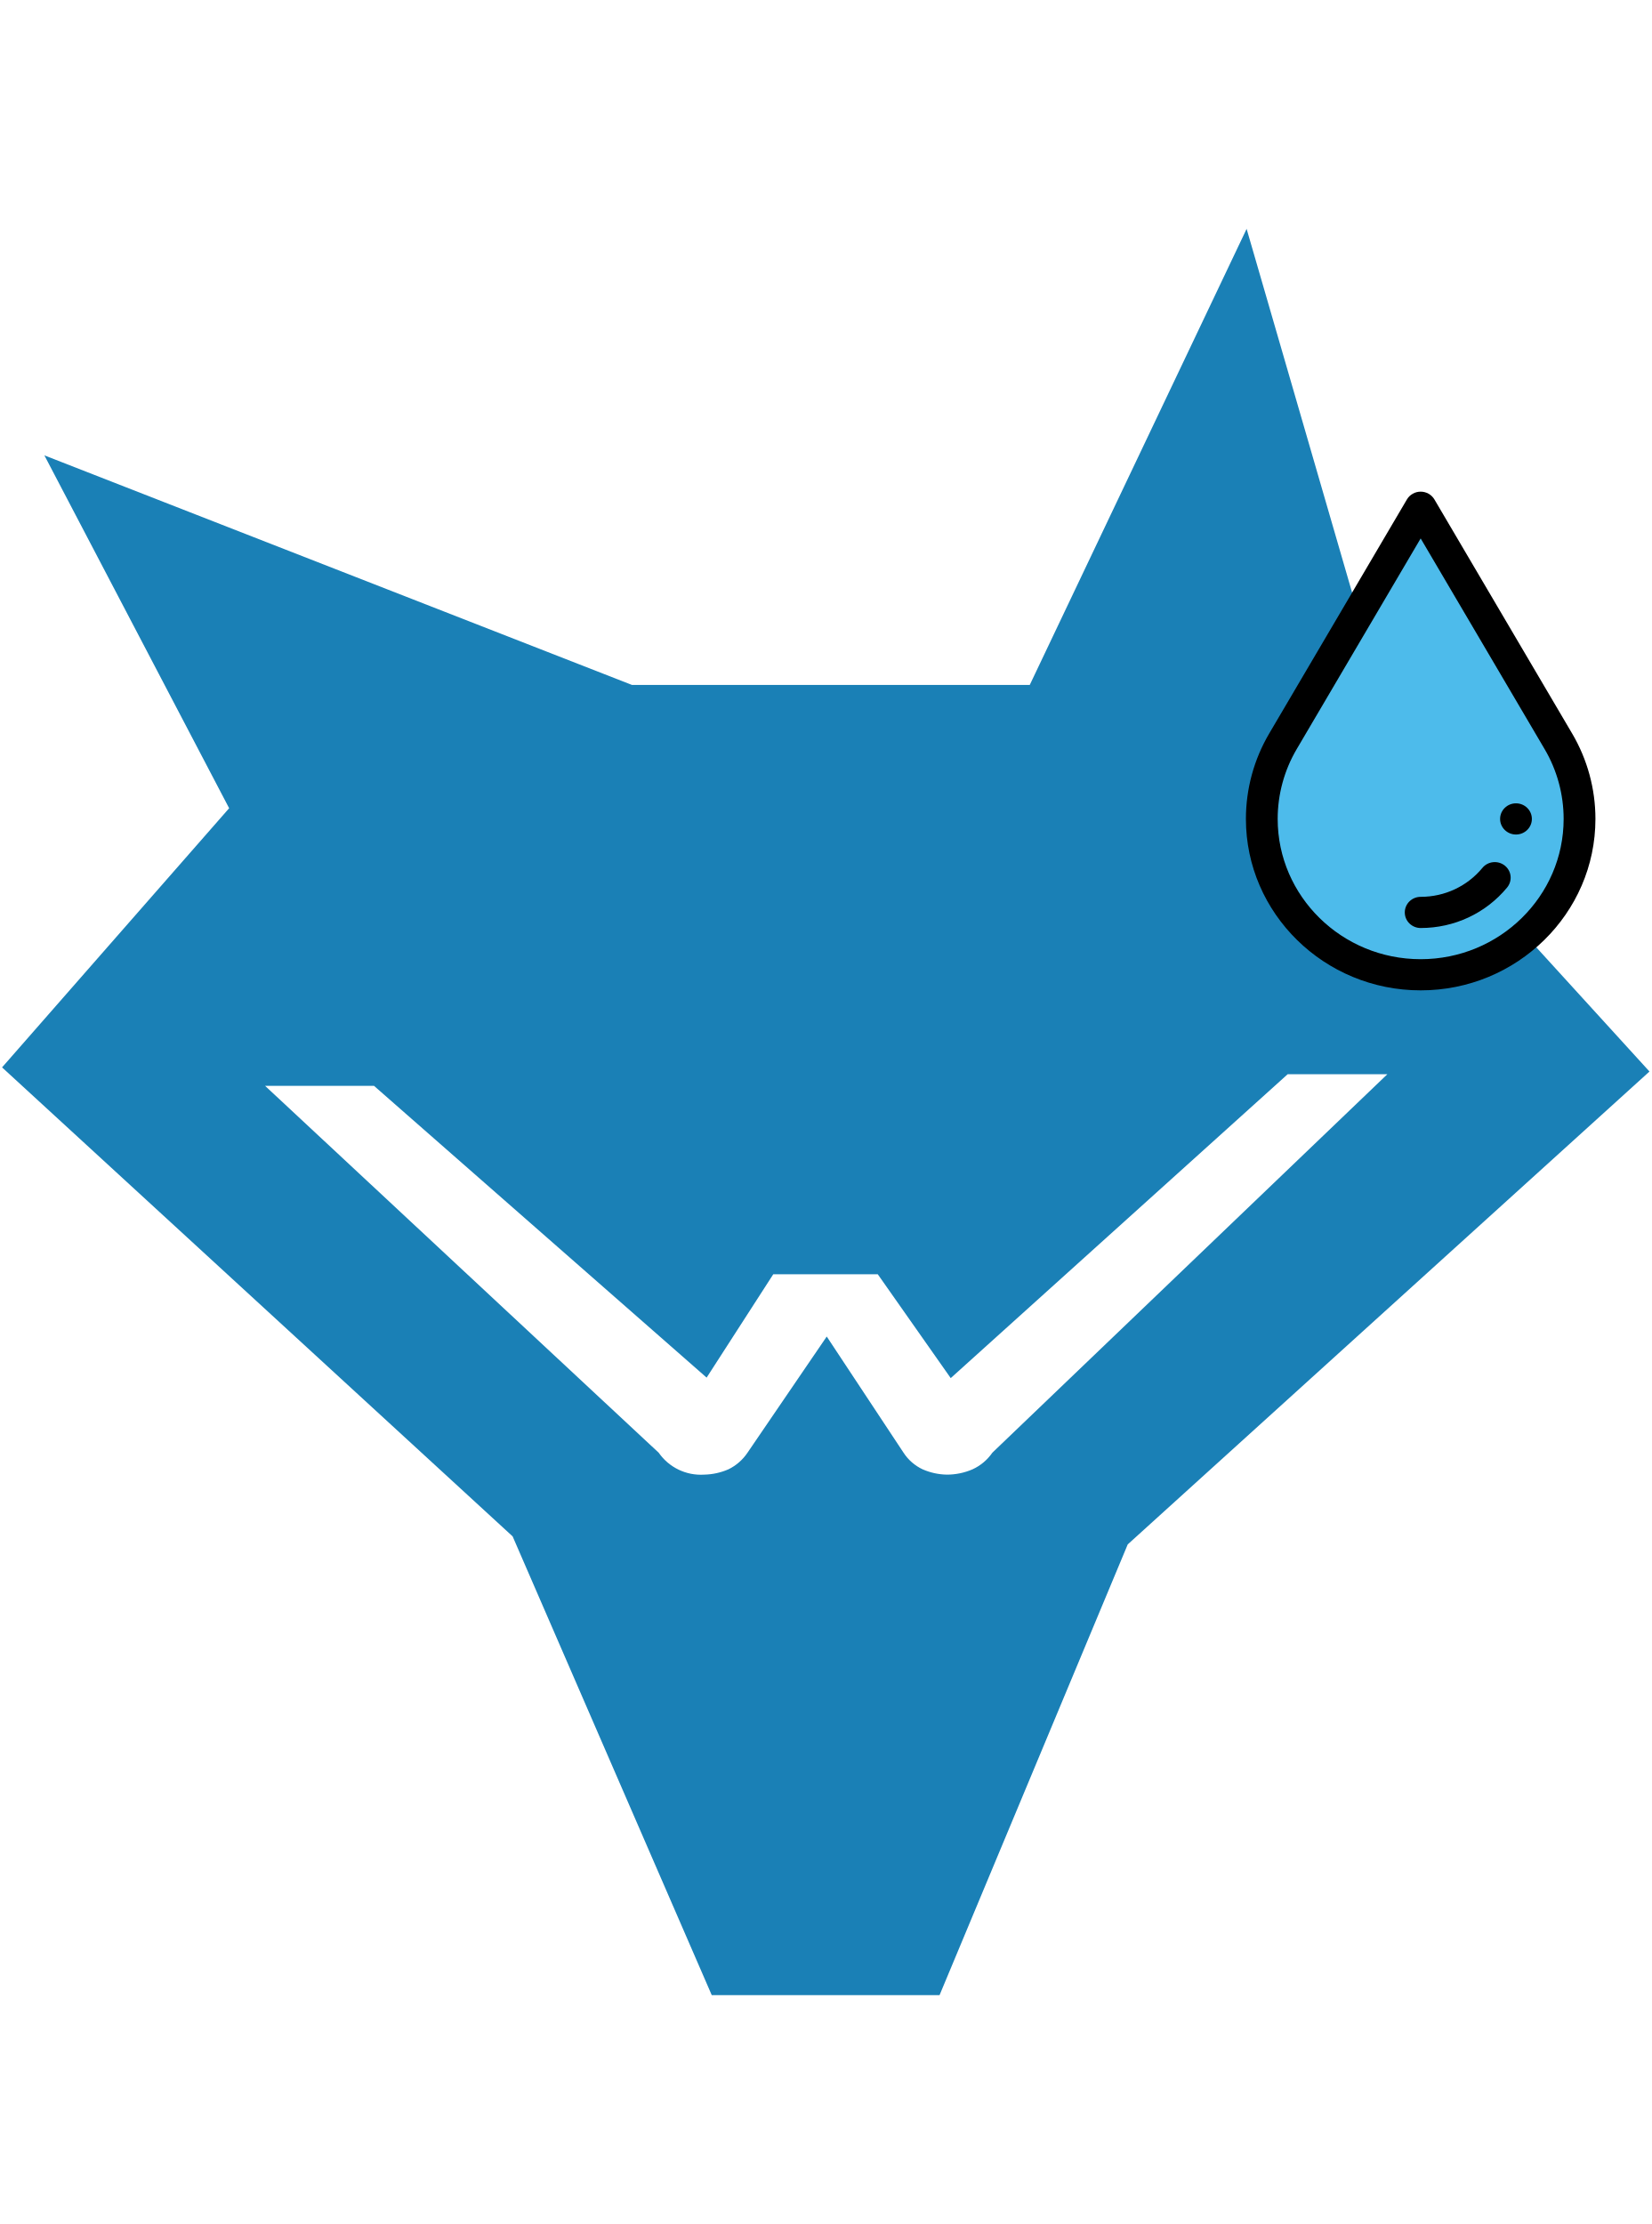
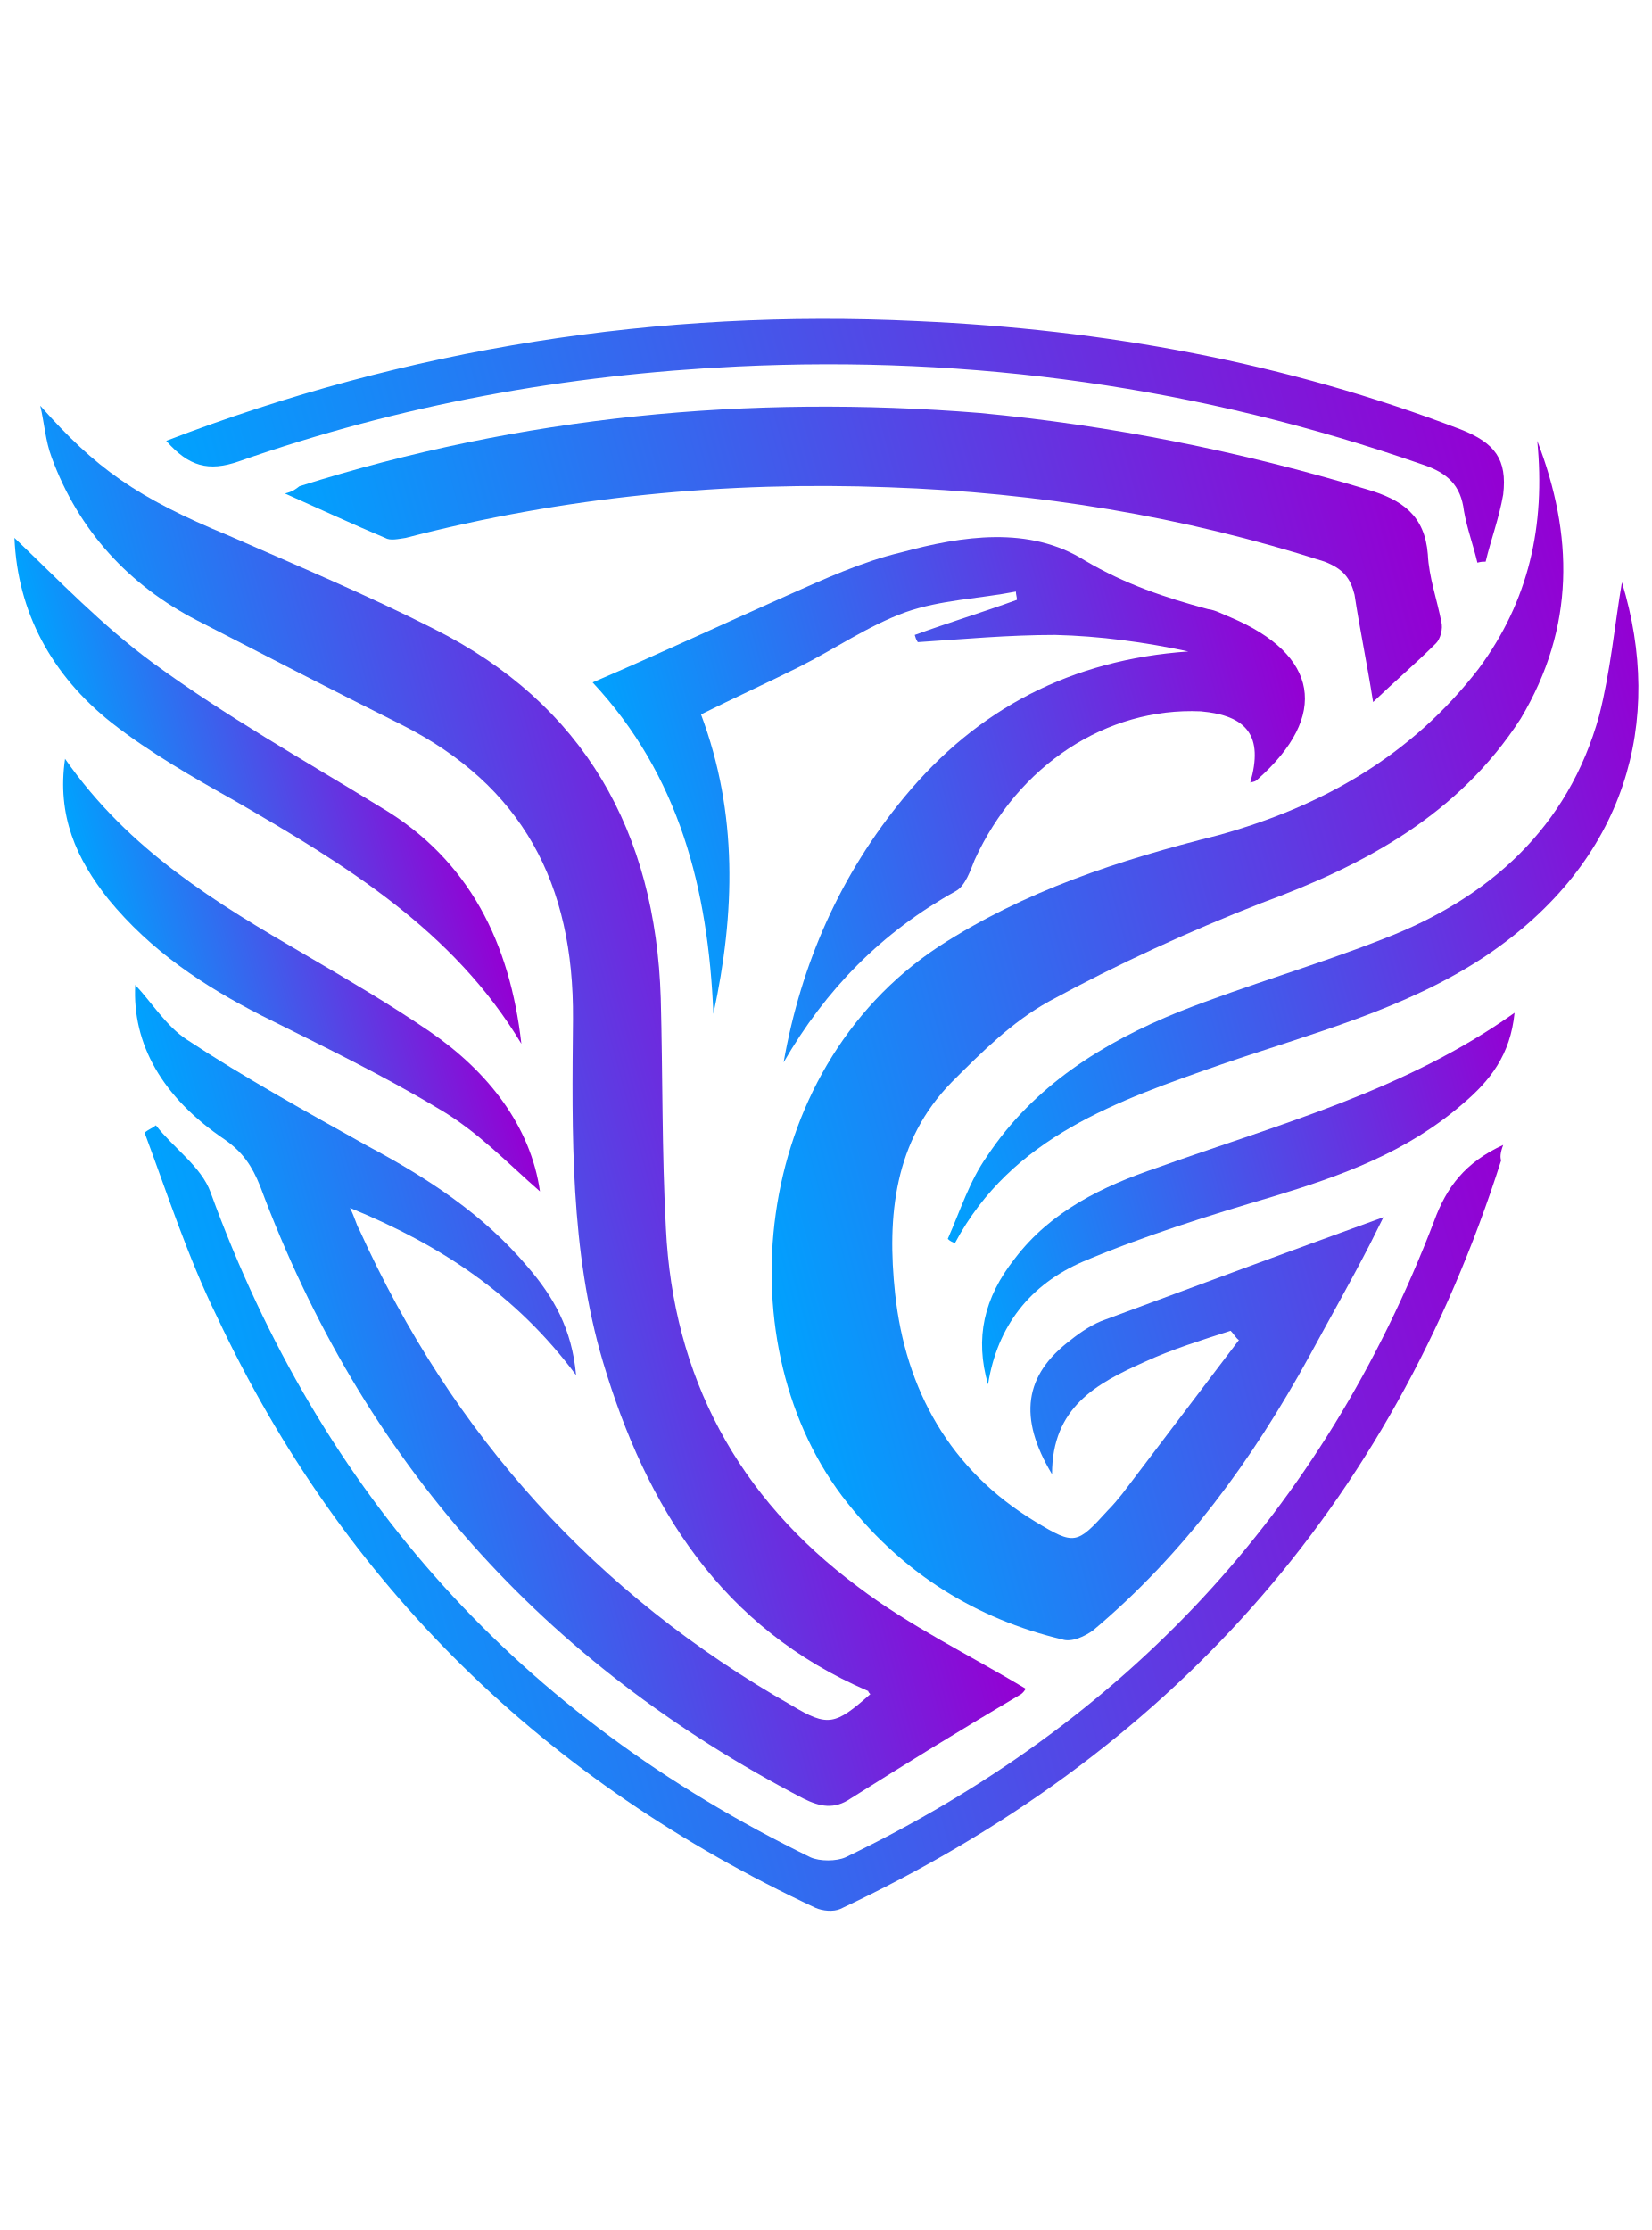
- <svg xmlns="http://www.w3.org/2000/svg" width="160.4" height="216">
-   <style type="text/css">.st0{fill:#1A80B6;}</style>
+ <svg xmlns="http://www.w3.org/2000/svg" version="1.1" id="Layer_1" x="0px" y="0px" viewBox="0 0 160 216" style="enable-background:new 0 0 160 216;" xml:space="preserve">
+   <style type="text/css">
+ 	.st0{fill:url(#SVGID_1_);}
+ 	.st1{fill:url(#SVGID_2_);}
+ 	.st2{fill:url(#SVGID_3_);}
+ 	.st3{fill:url(#SVGID_4_);}
+ 	.st4{fill:url(#SVGID_5_);}
+ 	.st5{fill:url(#SVGID_6_);}
+ 	.st6{fill:url(#SVGID_7_);}
+ 	.st7{fill:url(#SVGID_8_);}
+ 	.st8{fill:url(#SVGID_9_);}
+ 	.st9{fill:url(#SVGID_10_);}
+ 	.st10{fill:url(#SVGID_11_);}
+ 	.st11{fill:url(#SVGID_12_);}
+ 	.st12{fill:url(#SVGID_13_);}
+ 	.st13{fill:url(#SVGID_14_);}
+ 	.st14{fill:url(#SVGID_15_);}
+ 	.st15{fill:url(#SVGID_16_);}
+ 	.st16{fill:url(#SVGID_17_);}
+ 	.st17{fill:url(#SVGID_18_);}
+ 	.st18{fill:url(#SVGID_19_);}
+ 	.st19{fill:url(#SVGID_20_);}
+ 	.st20{fill:url(#SVGID_21_);}
+ 	.st21{fill:url(#SVGID_22_);}
+ 	.st22{fill:url(#SVGID_23_);}
+ 	.st23{fill:url(#SVGID_24_);}
+ 	.st24{fill:url(#SVGID_25_);}
+ 	.st25{fill:url(#SVGID_26_);}
+ 	.st26{fill:url(#SVGID_27_);}
+ 	.st27{fill:url(#SVGID_28_);}
+ 	.st28{fill:url(#SVGID_29_);}
+ 	.st29{fill:url(#SVGID_30_);}
+ 	.st30{fill:url(#SVGID_31_);}
+ 	.st31{fill:url(#SVGID_32_);}
+ 	.st32{fill:url(#SVGID_33_);}
+ 	.st33{fill:url(#SVGID_34_);}
+ 	.st34{fill:url(#SVGID_35_);}
+ 	.st35{fill:url(#SVGID_36_);}
+ 	.st36{fill:url(#SVGID_37_);}
+ 	.st37{fill:url(#SVGID_38_);}
+ 	.st38{fill:url(#SVGID_39_);}
+ 	.st39{fill:url(#SVGID_40_);}
+ 	.st40{fill:#343C45;}
+ 	.st41{fill:#52585E;}
+ 	.st42{fill:url(#SVGID_41_);}
+ 	.st43{fill:url(#SVGID_42_);}
+ 	.st44{fill:url(#SVGID_43_);}
+ 	.st45{fill:url(#SVGID_44_);}
+ 	.st46{fill:url(#SVGID_45_);}
+ 	.st47{fill:url(#SVGID_46_);}
+ 	.st48{fill:url(#SVGID_47_);}
+ 	.st49{fill:url(#SVGID_48_);}
+ 	.st50{fill:url(#SVGID_49_);}
+ 	.st51{fill:url(#SVGID_50_);}
+ </style>
  <g>
-     <rect fill="none" id="canvas_background" height="402" width="582" y="-1" x="-1" />
-   </g>
-   <g>
-     <path id="svg_1" d="m121.074,22.227l-21.063,44.297l-38.63,0l-57.07,-22.297l17.943,34.269l-22.054,25.171l49.587,45.549l19.339,44.557l22.125,0l18.276,-43.778l50.673,-45.927l-22.574,-24.77l-16.553,-57.072zm-24.699,118.867a4.723,4.723 0 0 1 -1.913,1.606a6.234,6.234 0 0 1 -2.503,0.519a6.092,6.092 0 0 1 -2.361,-0.519a4.486,4.486 0 0 1 -1.842,-1.606l-7.462,-11.287l-7.698,11.287a4.723,4.723 0 0 1 -1.842,1.606a6.187,6.187 0 0 1 -2.361,0.519a4.982,4.982 0 0 1 -4.416,-2.125l-38.229,-35.632l10.579,0l32.302,28.335l6.47,-10.035l10.153,0l7.084,10.083l32.727,-29.516l9.681,0l-38.371,36.765z" class="st0" />
-     <g stroke="null" id="svg_41">
-       <path stroke="null" id="svg_18" fill="#4DBBEB" d="m151.355,72.002c1.342,2.281 2.052,4.888 2.052,7.534c0,8.347 -6.922,15.137 -15.43,15.137s-15.43,-6.79 -15.43,-15.137c0,-2.646 0.71,-5.253 2.052,-7.534l13.378,-22.737l13.378,22.737z" />
-       <path stroke="null" id="svg_20" d="m147.235,78.022c-0.852,0 -1.543,0.678 -1.543,1.514s0.691,1.514 1.543,1.514s1.543,-0.678 1.543,-1.514s-0.691,-1.514 -1.543,-1.514z" />
-       <path stroke="null" id="svg_24" d="m152.691,71.245l-13.378,-22.737c-0.276,-0.468 -0.785,-0.757 -1.336,-0.757s-1.061,0.289 -1.336,0.757l-13.377,22.737c-1.478,2.511 -2.259,5.378 -2.259,8.29c0,9.181 7.614,16.651 16.973,16.651s16.973,-7.47 16.973,-16.651c0,-2.913 -0.781,-5.779 -2.259,-8.29zm-14.714,21.914c-7.657,0 -13.887,-6.111 -13.887,-13.623c0,-2.382 0.638,-4.725 1.846,-6.777l12.041,-20.466l12.041,20.466c1.207,2.052 1.845,4.395 1.845,6.777c0,7.512 -6.23,13.623 -13.887,13.623z" />
-       <path stroke="null" id="svg_25" d="m146.145,84.067c-0.662,-0.526 -1.634,-0.426 -2.17,0.223c-1.476,1.788 -3.662,2.813 -5.997,2.813c-0.852,0 -1.543,0.678 -1.543,1.514s0.691,1.514 1.543,1.514c3.27,0 6.33,-1.434 8.395,-3.935c0.536,-0.65 0.434,-1.603 -0.228,-2.129z" />
-       <g stroke="null" transform="matrix(0.1542969,0,0,0.1513701,-69.26795,-107.0417) " id="svg_26" />
-       <g stroke="null" transform="matrix(0.1542969,0,0,0.1513701,-69.26795,-107.0417) " id="svg_27" />
-       <g stroke="null" transform="matrix(0.1542969,0,0,0.1513701,-69.26795,-107.0417) " id="svg_28" />
-       <g stroke="null" transform="matrix(0.1542969,0,0,0.1513701,-69.26795,-107.0417) " id="svg_29" />
-       <g stroke="null" transform="matrix(0.1542969,0,0,0.1513701,-69.26795,-107.0417) " id="svg_30" />
-       <g stroke="null" transform="matrix(0.1542969,0,0,0.1513701,-69.26795,-107.0417) " id="svg_31" />
-       <g stroke="null" transform="matrix(0.1542969,0,0,0.1513701,-69.26795,-107.0417) " id="svg_32" />
-       <g stroke="null" transform="matrix(0.1542969,0,0,0.1513701,-69.26795,-107.0417) " id="svg_33" />
-       <g stroke="null" transform="matrix(0.1542969,0,0,0.1513701,-69.26795,-107.0417) " id="svg_34" />
-       <g stroke="null" transform="matrix(0.1542969,0,0,0.1513701,-69.26795,-107.0417) " id="svg_35" />
-       <g stroke="null" transform="matrix(0.1542969,0,0,0.1513701,-69.26795,-107.0417) " id="svg_36" />
-       <g stroke="null" transform="matrix(0.1542969,0,0,0.1513701,-69.26795,-107.0417) " id="svg_37" />
-       <g stroke="null" transform="matrix(0.1542969,0,0,0.1513701,-69.26795,-107.0417) " id="svg_38" />
-       <g stroke="null" transform="matrix(0.1542969,0,0,0.1513701,-69.26795,-107.0417) " id="svg_39" />
-       <g stroke="null" transform="matrix(0.1542969,0,0,0.1513701,-69.26795,-107.0417) " id="svg_40" />
-     </g>
+     <linearGradient id="SVGID_1_" gradientUnits="userSpaceOnUse" x1="17.148" y1="103.013" x2="81.099" y2="120.148" gradientTransform="matrix(1 0 0 -1 0 216.7898)">
+       <stop offset="0" style="stop-color:#00A2FE" />
+       <stop offset="1" style="stop-color:#9400D3" />
+     </linearGradient>
+     <path class="st0" d="M84.3,164.1c-3.4,3-4.1,3.2-7.6,1.1c-19-10.8-32.9-26.2-41.9-46.1c-0.3-0.5-0.4-1.1-0.9-2.1   c8.8,3.6,16.1,8.4,21.9,16.2c-0.4-4.5-2.2-7.6-4.7-10.5c-4.3-5.1-9.7-8.6-15.5-11.7c-5.9-3.3-11.9-6.6-17.5-10.3   c-2-1.3-3.4-3.6-5-5.3c-0.3,5.7,2.6,10.9,8.7,15c1.7,1.2,2.6,2.5,3.4,4.5c9.9,26.6,27.4,46.2,52.6,59.3c1.6,0.8,3,1.1,4.6,0   c5.4-3.4,10.9-6.8,16.5-10.1c0.4-0.3,0.5-0.7,0.5-0.5c-5.5-3.3-11.3-6.1-16.3-9.9C71.4,145,65.2,133.3,64.5,119   c-0.4-7.4-0.3-14.9-0.5-22.3c-0.5-16.1-7.4-28.5-22-35.8c-6.5-3.3-13.2-6.1-19.8-9c-9-3.7-13-6.6-18.3-12.6c0.4,1.7,0.5,3.4,1.1,5   c2.6,7.1,7.5,12.4,14.1,15.8s13.2,6.8,19.8,10.1c11.7,5.9,16.7,15.4,16.6,28.5c-0.1,11.1-0.3,22.4,2.9,33.2   c4.2,14.1,11.5,25.8,25.7,31.9C84.1,163.9,84.2,164,84.3,164.1z" />
+     <linearGradient id="SVGID_2_" gradientUnits="userSpaceOnUse" x1="71.279" y1="101.276" x2="162.146" y2="125.623" gradientTransform="matrix(1 0 0 -1 0 216.7898)">
+       <stop offset="0" style="stop-color:#00A2FE" />
+       <stop offset="1" style="stop-color:#9400D3" />
+     </linearGradient>
+     <path class="st1" d="M148.9,42.7c0.8,8.2-0.8,15.5-5.7,22.1c-6.5,8.4-15.1,13.3-25.2,16.1c-9.6,2.4-18.8,5.4-27.1,10.8   c-18.3,12.1-20.8,38.9-8.8,53.9c5.4,6.8,12.4,11.2,20.8,13.2c0.9,0.3,2.2-0.3,3-0.9c8.8-7.4,15.4-16.5,20.9-26.5   c2-3.7,4-7.2,5.9-10.9c0.4-0.8,0.7-1.4,1.3-2.6c-9.4,3.4-18,6.6-26.9,9.9c-1.2,0.4-2.4,1.2-3.4,2c-4.5,3.4-5.1,7.5-1.8,13   c0-6.5,4.3-8.8,9-10.9c2.6-1.2,5.5-2.1,8.3-3c0.3,0.3,0.5,0.7,0.8,0.9c-3.8,5-7.5,9.9-11.3,14.9c-0.4,0.5-0.9,1.1-1.4,1.6   c-3,3.3-3.2,3.4-7,1.1c-8.3-5-12.6-12.8-13.6-22.1c-0.8-7.5-0.1-14.8,5.5-20.5c2.9-2.9,5.8-5.8,9.4-7.8c6.6-3.6,13.6-6.8,20.5-9.5   c10.1-3.7,19.2-8.6,25.2-17.9C152.6,60.7,152.4,51.8,148.9,42.7z" />
+     <linearGradient id="SVGID_3_" gradientUnits="userSpaceOnUse" x1="61.985" y1="133.3" x2="126.186" y2="150.503" gradientTransform="matrix(1 0 0 -1 0 216.7898)">
+       <stop offset="0" style="stop-color:#00A2FE" />
+       <stop offset="1" style="stop-color:#9400D3" />
+     </linearGradient>
+     <path class="st2" d="M121.1,75.8c0.4-0.1,0.5-0.1,0.7-0.3c7-6.2,5.9-12.1-2.6-15.7c-0.8-0.3-1.4-0.7-2.2-0.8   c-4.1-1.1-8-2.4-11.9-4.7c-5.4-3.4-11.9-2.4-17.8-0.8c-3.8,0.9-7.5,2.6-11.1,4.2c-6.3,2.8-12.5,5.7-18.8,8.4   c8.4,9,11.2,20,11.7,32.1c2.1-9.7,2.4-19.4-1.2-29c3.2-1.6,6.3-3,9.5-4.6c3.4-1.7,6.7-4,10.3-5.3c3.4-1.2,7.1-1.3,10.7-2   c0,0.3,0.1,0.5,0.1,0.8c-3.3,1.2-6.6,2.2-9.9,3.4c0.1,0.3,0.1,0.4,0.3,0.7c4.5-0.3,8.8-0.7,13.3-0.7c4.3,0.1,8.7,0.7,12.9,1.6   c-11.3,0.8-20.4,5.5-27.5,14.1c-6.2,7.5-10,16.1-11.7,25.7c4.1-7.1,9.5-12.6,16.7-16.6c0.9-0.5,1.4-2,1.8-3   c4.2-9.2,12.8-14.8,21.9-14.4C120.8,69.3,122.4,71.3,121.1,75.8z" />
+     <linearGradient id="SVGID_4_" gradientUnits="userSpaceOnUse" x1="33.587" y1="146.488" x2="135.294" y2="173.74" gradientTransform="matrix(1 0 0 -1 0 216.7898)">
+       <stop offset="0" style="stop-color:#00A2FE" />
+       <stop offset="1" style="stop-color:#9400D3" />
+     </linearGradient>
+     <path class="st3" d="M27.6,47.8c3.6,1.6,6.6,3,9.7,4.3c0.5,0.3,1.3,0.1,2,0c15.4-4,31-5.5,46.8-4.9c14.4,0.5,28.5,2.8,42.2,7.2   c1.8,0.7,2.5,1.6,2.9,3.2c0.5,3.3,1.2,6.6,1.8,10.4c2.2-2.1,4.2-3.8,6.1-5.7c0.4-0.4,0.7-1.4,0.5-2.1c-0.4-2.1-1.2-4.3-1.3-6.5   c-0.3-3.8-2.5-5.3-5.9-6.3c-12.3-3.7-24.8-6.2-37.5-7.4c-22.4-1.8-44.4,0.3-65.9,7.1C28.6,47.4,28.4,47.6,27.6,47.8z" />
+     <linearGradient id="SVGID_5_" gradientUnits="userSpaceOnUse" x1="25.47" y1="63.673" x2="147.954" y2="96.493" gradientTransform="matrix(1 0 0 -1 0 216.7898)">
+       <stop offset="0" style="stop-color:#00A2FE" />
+       <stop offset="1" style="stop-color:#9400D3" />
+     </linearGradient>
+     <path class="st4" d="M145.6,110.9c-3.7,1.7-5.5,4.1-6.7,7.4c-10.8,28.2-30,48.6-57,61.6c-0.9,0.4-2.5,0.4-3.4,0   c-28.1-13.7-47.4-35-58.1-64.4c-0.9-2.5-3.6-4.3-5.3-6.5c-0.4,0.3-0.7,0.4-1.1,0.7c2.2,5.9,4.2,12.1,7,17.8   c12.3,26.2,31.9,45.1,58,57.3c0.7,0.3,1.7,0.4,2.4,0.1c31.7-14.9,53.3-38.9,64-72.5C145.3,112.1,145.3,111.7,145.6,110.9z" />
+     <linearGradient id="SVGID_6_" gradientUnits="userSpaceOnUse" x1="21.726" y1="153.121" x2="141.801" y2="185.295" gradientTransform="matrix(1 0 0 -1 0 216.7898)">
+       <stop offset="0" style="stop-color:#00A2FE" />
+       <stop offset="1" style="stop-color:#9400D3" />
+     </linearGradient>
+     <path class="st5" d="M143.9,54.4c0.5-2.1,1.3-4.2,1.7-6.5c0.4-3.4-0.8-5-4.1-6.3c-17-6.5-34.5-9.7-52.7-10.5   c-25-1.2-49.3,2.6-72.7,11.6c2.2,2.5,4.1,3,7,2c15.7-5.5,31.7-8.4,48.3-9.2c22.8-1.1,44.9,2,66.4,9.5c2.4,0.8,3.7,2,4,4.5   c0.3,1.7,0.9,3.3,1.3,5C143.5,54.4,143.6,54.4,143.9,54.4z" />
+     <linearGradient id="SVGID_7_" gradientUnits="userSpaceOnUse" x1="86.029" y1="118" x2="162.917" y2="138.602" gradientTransform="matrix(1 0 0 -1 0 216.7898)">
+       <stop offset="0" style="stop-color:#00A2FE" />
+       <stop offset="1" style="stop-color:#9400D3" />
+     </linearGradient>
+     <path class="st6" d="M92.5,120.4c5.5-10.3,15.8-13.8,25.8-17.3c8.7-3,17.8-5.3,25.6-10.5c13.7-9.2,17.3-22.8,13.2-36.2   c-0.7,4.1-1.1,8.6-2.2,12.9c-3,10.9-10.7,17.7-20.8,21.6c-6.6,2.6-13.3,4.5-19.9,7.1c-7.4,3-14.1,7.2-18.6,14   c-1.7,2.4-2.6,5.3-3.8,8C92,120.2,92.2,120.3,92.5,120.4z" />
+     <linearGradient id="SVGID_8_" gradientUnits="userSpaceOnUse" x1="8.599" y1="135.598" x2="43.278" y2="144.891" gradientTransform="matrix(1 0 0 -1 0 216.7898)">
+       <stop offset="0" style="stop-color:#00A2FE" />
+       <stop offset="1" style="stop-color:#9400D3" />
+     </linearGradient>
+     <path class="st7" d="M50.5,101.1c-1.1-9.7-5-17.8-13.6-22.9c-7.5-4.6-15-8.8-22.1-14c-4.9-3.6-9.1-8-13.4-12.1   C1.7,59.3,5,65.4,10.8,70c3.7,2.9,7.9,5.3,12,7.6C33.5,83.8,43.9,90.1,50.5,101.1z" />
+     <linearGradient id="SVGID_9_" gradientUnits="userSpaceOnUse" x1="11.865" y1="117.641" x2="45.714" y2="126.711" gradientTransform="matrix(1 0 0 -1 0 216.7898)">
+       <stop offset="0" style="stop-color:#00A2FE" />
+       <stop offset="1" style="stop-color:#9400D3" />
+     </linearGradient>
+     <path class="st8" d="M52.3,115.4c-0.9-6.3-5-11.6-10.7-15.5c-3.8-2.6-7.9-5-12-7.4c-8.6-5-17.1-10.1-23.3-19   c-0.8,5.5,1.1,9.7,4.2,13.6c4.1,5,9.2,8.4,14.9,11.3c5.8,2.9,11.6,5.7,17.1,9C46.3,109.6,49.3,112.8,52.3,115.4z" />
+     <linearGradient id="SVGID_10_" gradientUnits="userSpaceOnUse" x1="92.818" y1="93.043" x2="149.376" y2="108.198" gradientTransform="matrix(1 0 0 -1 0 216.7898)">
+       <stop offset="0" style="stop-color:#00A2FE" />
+       <stop offset="1" style="stop-color:#9400D3" />
+     </linearGradient>
+     <path class="st9" d="M95.7,134.1c0.9-5.7,4.1-9.7,9.2-11.9c5.9-2.5,12.3-4.5,18.4-6.3c6.6-2,13-4.3,18.4-9c2.6-2.2,4.6-4.7,5-8.8   c-10.7,7.6-22.9,10.8-34.6,15c-5.3,1.8-10.3,4.2-13.8,8.8C95.3,125.7,94.4,129.6,95.7,134.1z" />
  </g>
</svg>
